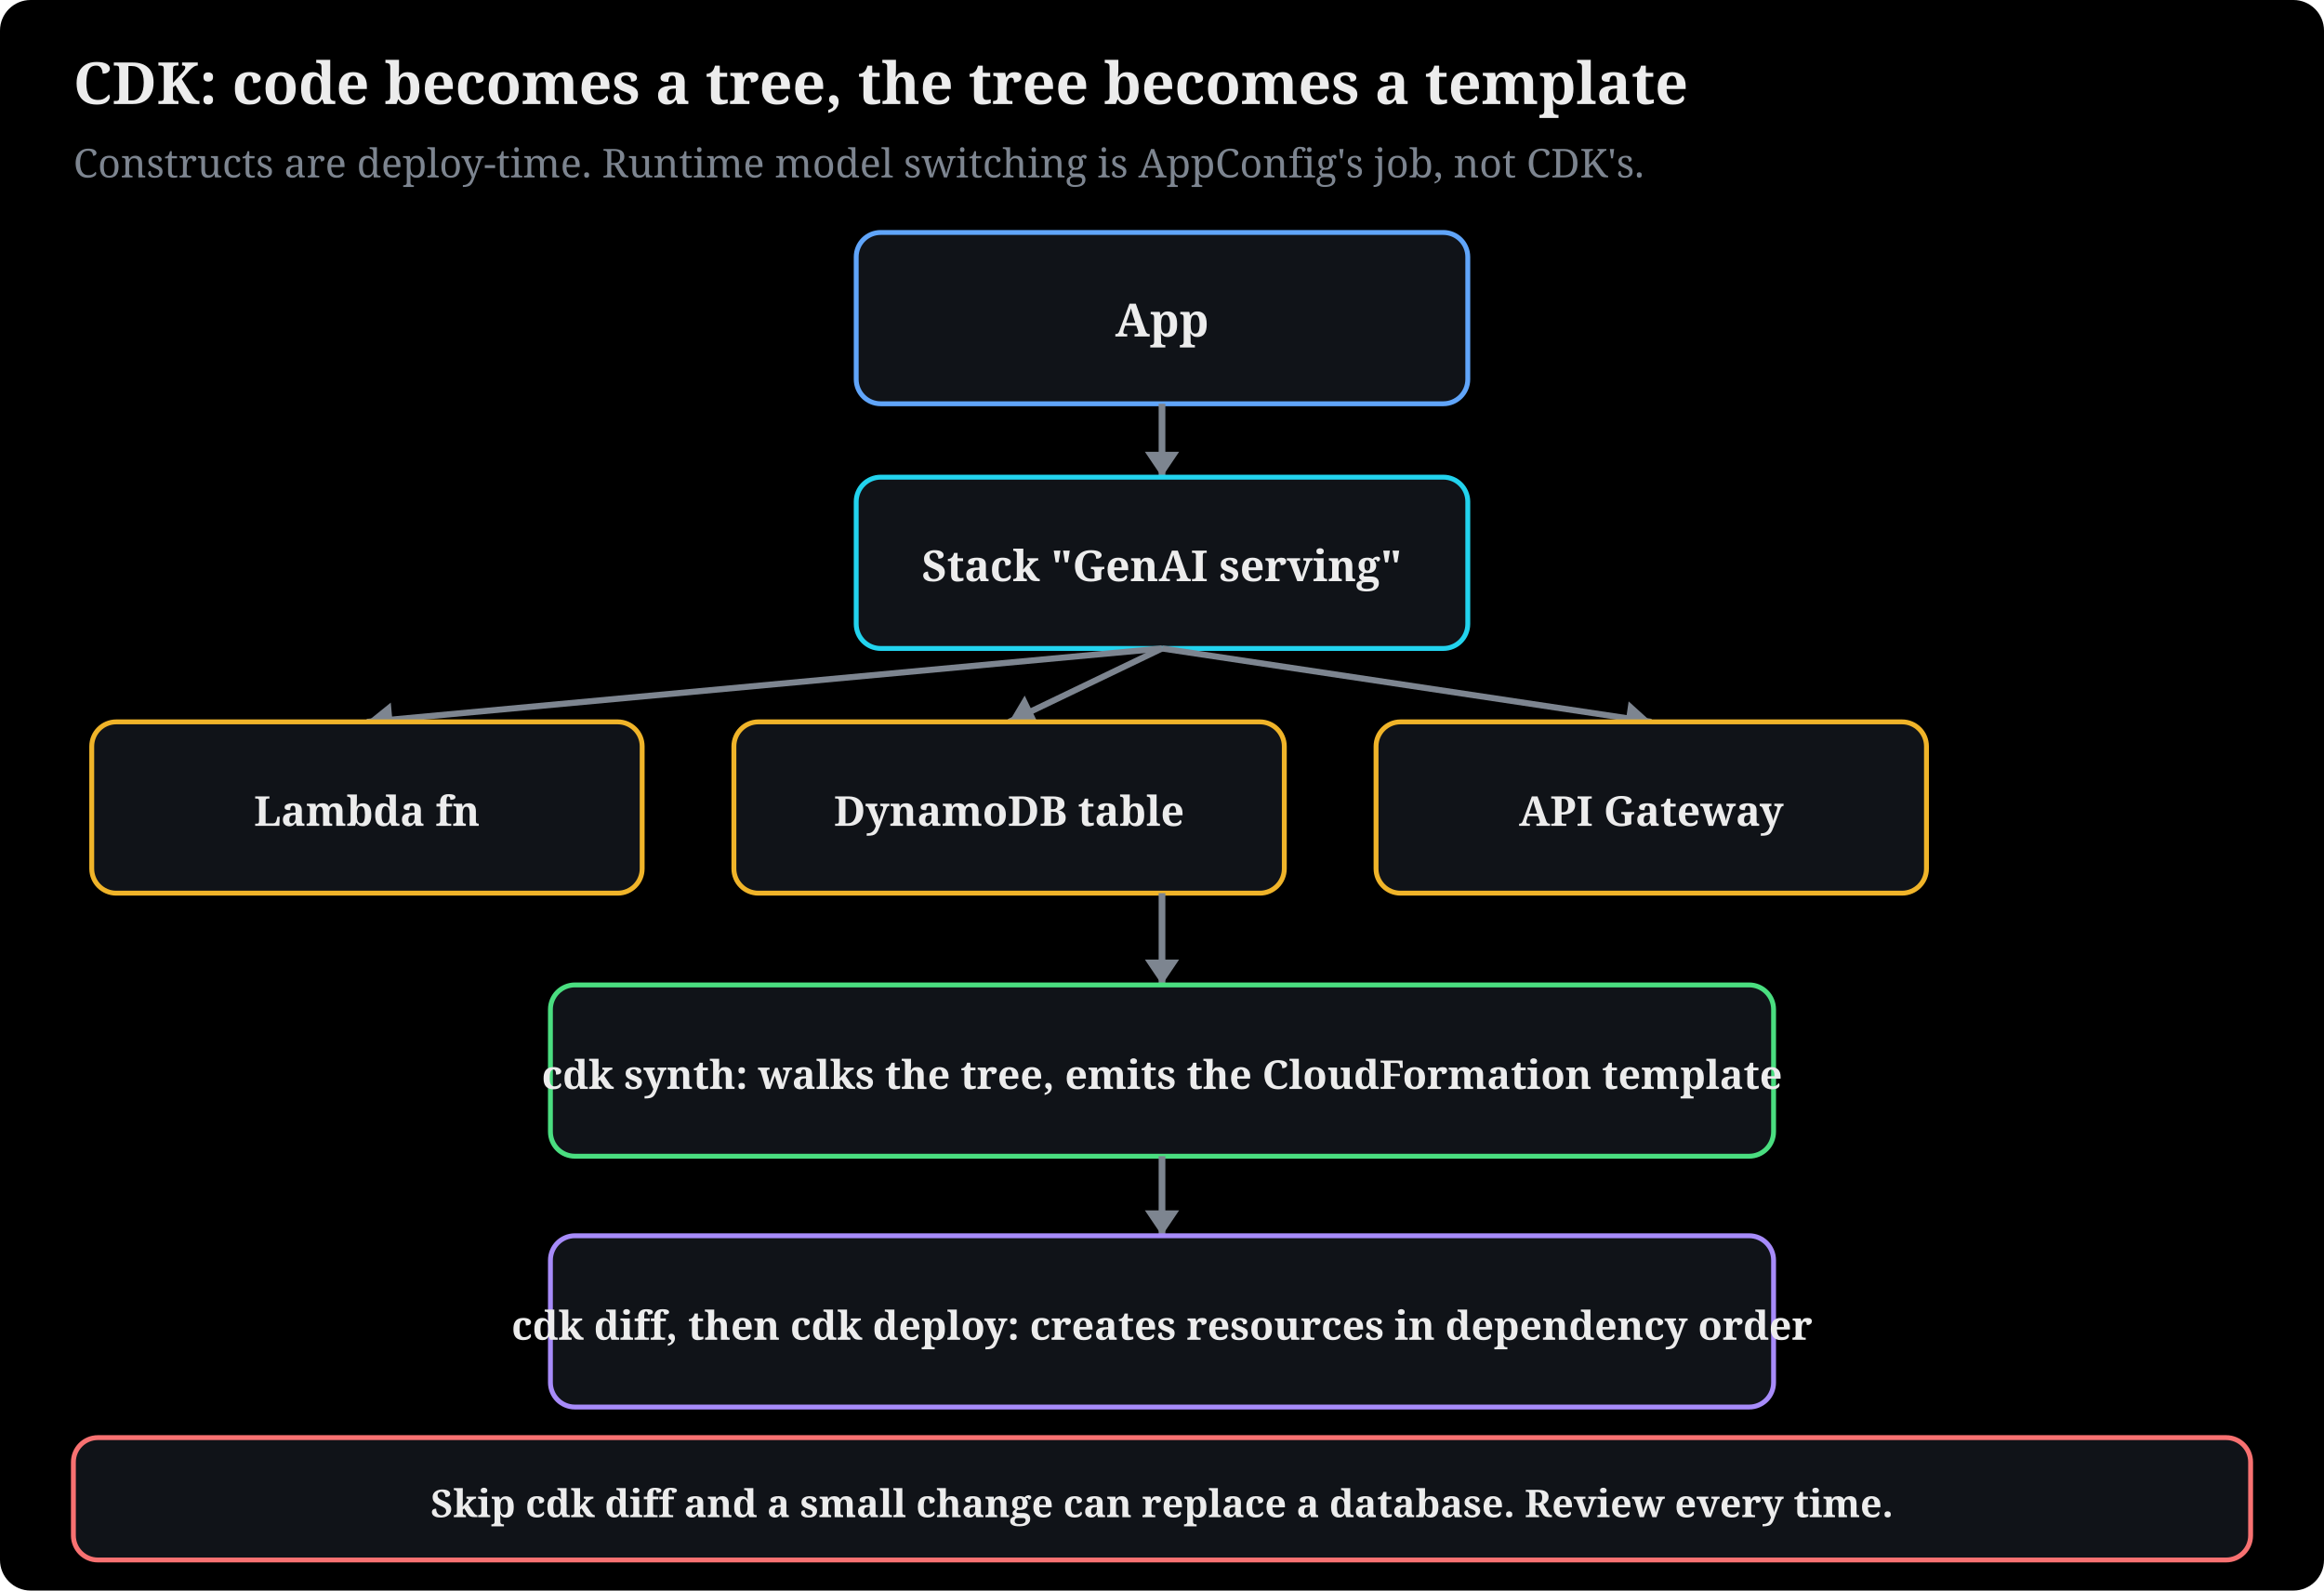
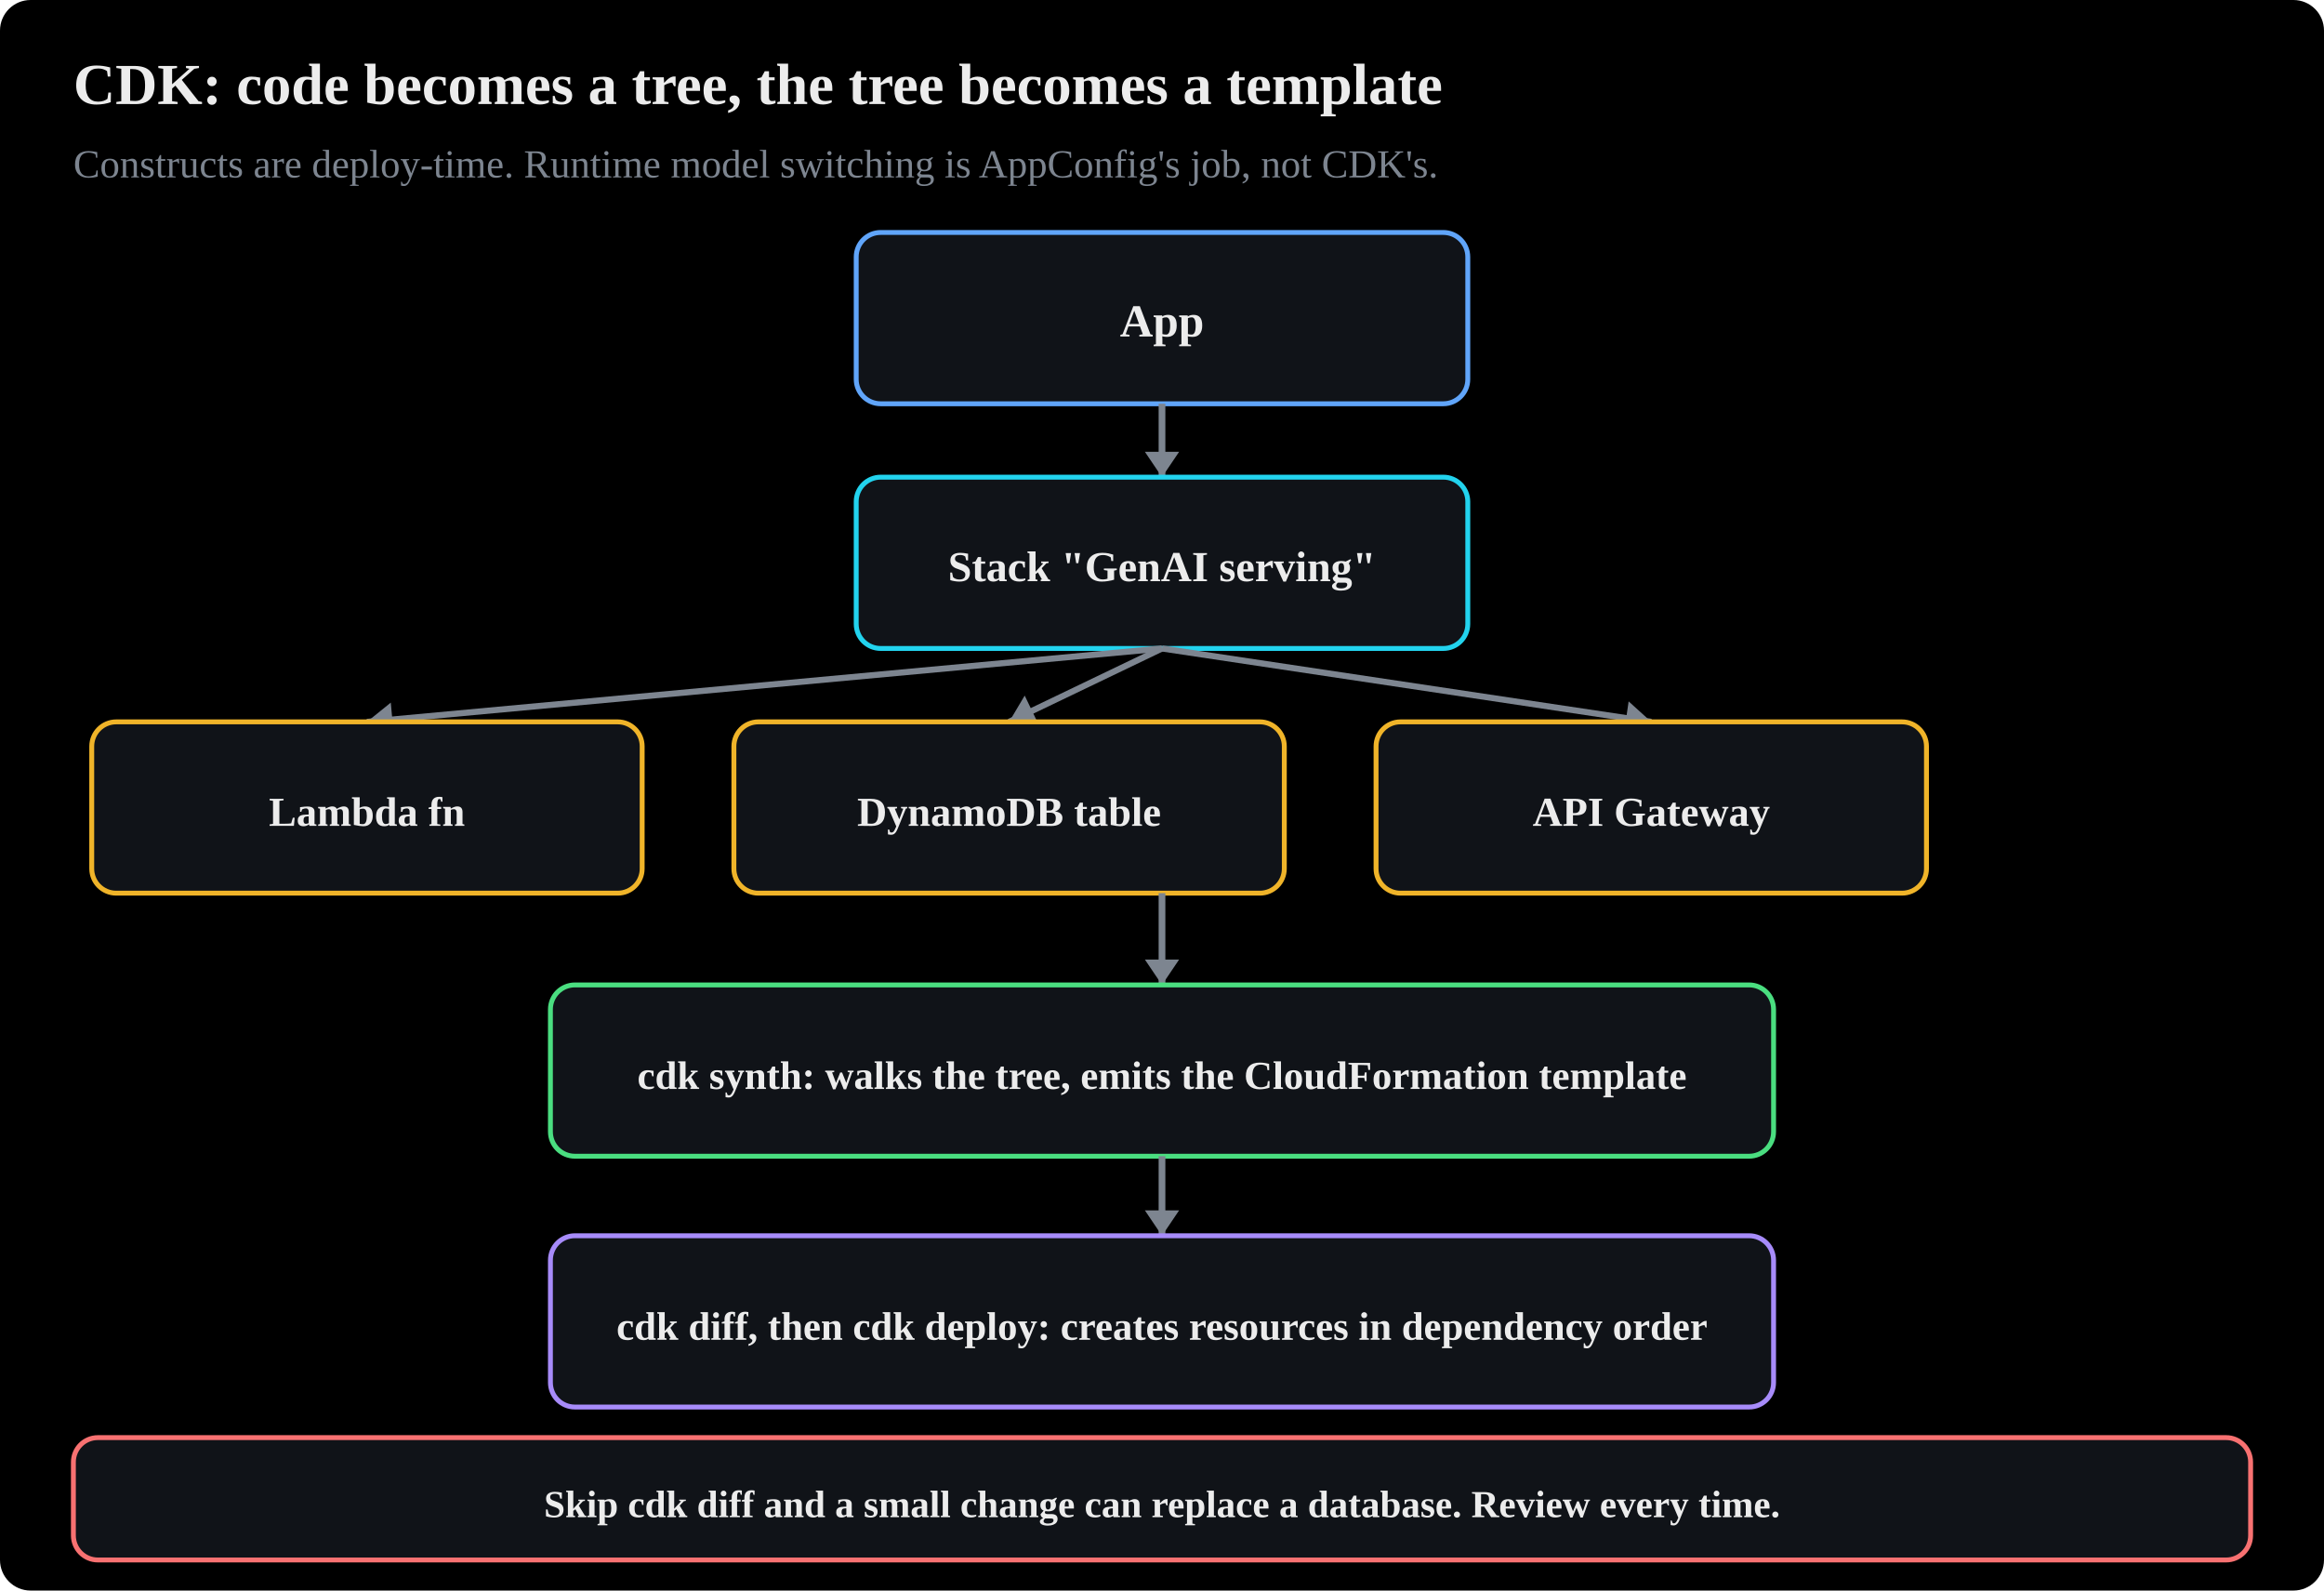
- <svg xmlns="http://www.w3.org/2000/svg" viewBox="0 0 760 520" width="100%" style="max-width:780px" font-family="Charis SIL, Georgia, serif" role="img">
+ <svg xmlns="http://www.w3.org/2000/svg" viewBox="0 0 760 520" width="100%" style="max-width:780px" font-family="Anthropic Sans, Inter, Source Sans 3, IBM Plex Sans, sans-serif" role="img">
  <rect x="0" y="0" width="760" height="520" fill="#000000" rx="10" />
  <text x="24" y="34" font-size="19" font-weight="bold" fill="#ececec">CDK: code becomes a tree, the tree becomes a template</text>
  <text x="24" y="58" font-size="13" fill="#7d8590">Constructs are deploy-time. Runtime model switching is AppConfig's job, not CDK's.</text>
  <rect x="280" y="76" width="200" height="56" rx="8" fill="#101318" stroke="#60a5fa" stroke-width="1.6" />
  <text x="380" y="110" font-size="15" fill="#ececec" text-anchor="middle" font-weight="bold">App</text>
  <line x1="380" y1="132" x2="380" y2="156" stroke="#7d8590" stroke-width="2.2" />
  <polygon points="380.0,156.0 374.4,147.7 385.6,147.7" fill="#7d8590" />
  <rect x="280" y="156" width="200" height="56" rx="8" fill="#101318" stroke="#22d3ee" stroke-width="1.6" />
  <text x="380" y="190" font-size="14" fill="#ececec" text-anchor="middle" font-weight="bold">Stack "GenAI serving"</text>
  <line x1="380" y1="212" x2="120" y2="236" stroke="#7d8590" stroke-width="2" />
  <polygon points="120.0,236.0 127.8,229.7 128.8,240.8" fill="#7d8590" />
  <rect x="30" y="236" width="180" height="56" rx="8" fill="#101318" stroke="#f0b429" stroke-width="1.6" />
  <text x="120" y="270" font-size="13.5" fill="#ececec" text-anchor="middle" font-weight="bold">Lambda fn</text>
  <line x1="380" y1="212" x2="330" y2="236" stroke="#7d8590" stroke-width="2" />
  <polygon points="330.0,236.0 335.1,227.4 339.9,237.4" fill="#7d8590" />
  <rect x="240" y="236" width="180" height="56" rx="8" fill="#101318" stroke="#f0b429" stroke-width="1.6" />
  <text x="330" y="270" font-size="13.5" fill="#ececec" text-anchor="middle" font-weight="bold">DynamoDB table</text>
  <line x1="380" y1="212" x2="540" y2="236" stroke="#7d8590" stroke-width="2" />
  <polygon points="540.0,236.0 531.0,240.3 532.6,229.3" fill="#7d8590" />
  <rect x="450" y="236" width="180" height="56" rx="8" fill="#101318" stroke="#f0b429" stroke-width="1.6" />
  <text x="540" y="270" font-size="13.5" fill="#ececec" text-anchor="middle" font-weight="bold">API Gateway</text>
  <line x1="380" y1="292" x2="380" y2="322" stroke="#7d8590" stroke-width="2.2" />
  <polygon points="380.0,322.0 374.4,313.7 385.6,313.7" fill="#7d8590" />
  <rect x="180" y="322" width="400" height="56" rx="8" fill="#101318" stroke="#4ade80" stroke-width="1.6" />
  <text x="380" y="356" font-size="13" fill="#ececec" text-anchor="middle" font-weight="bold">cdk synth: walks the tree, emits the CloudFormation template</text>
  <line x1="380" y1="378" x2="380" y2="404" stroke="#7d8590" stroke-width="2.2" />
  <polygon points="380.0,404.0 374.4,395.7 385.6,395.7" fill="#7d8590" />
  <rect x="180" y="404" width="400" height="56" rx="8" fill="#101318" stroke="#a78bfa" stroke-width="1.6" />
  <text x="380" y="438" font-size="13" fill="#ececec" text-anchor="middle" font-weight="bold">cdk diff, then cdk deploy: creates resources in dependency order</text>
  <rect x="24" y="470" width="712" height="40" rx="8" fill="#101318" stroke="#f87171" stroke-width="1.6" />
  <text x="380" y="496" font-size="12.5" fill="#ececec" text-anchor="middle" font-weight="bold">Skip cdk diff and a small change can replace a database. Review every time.</text>
</svg>
